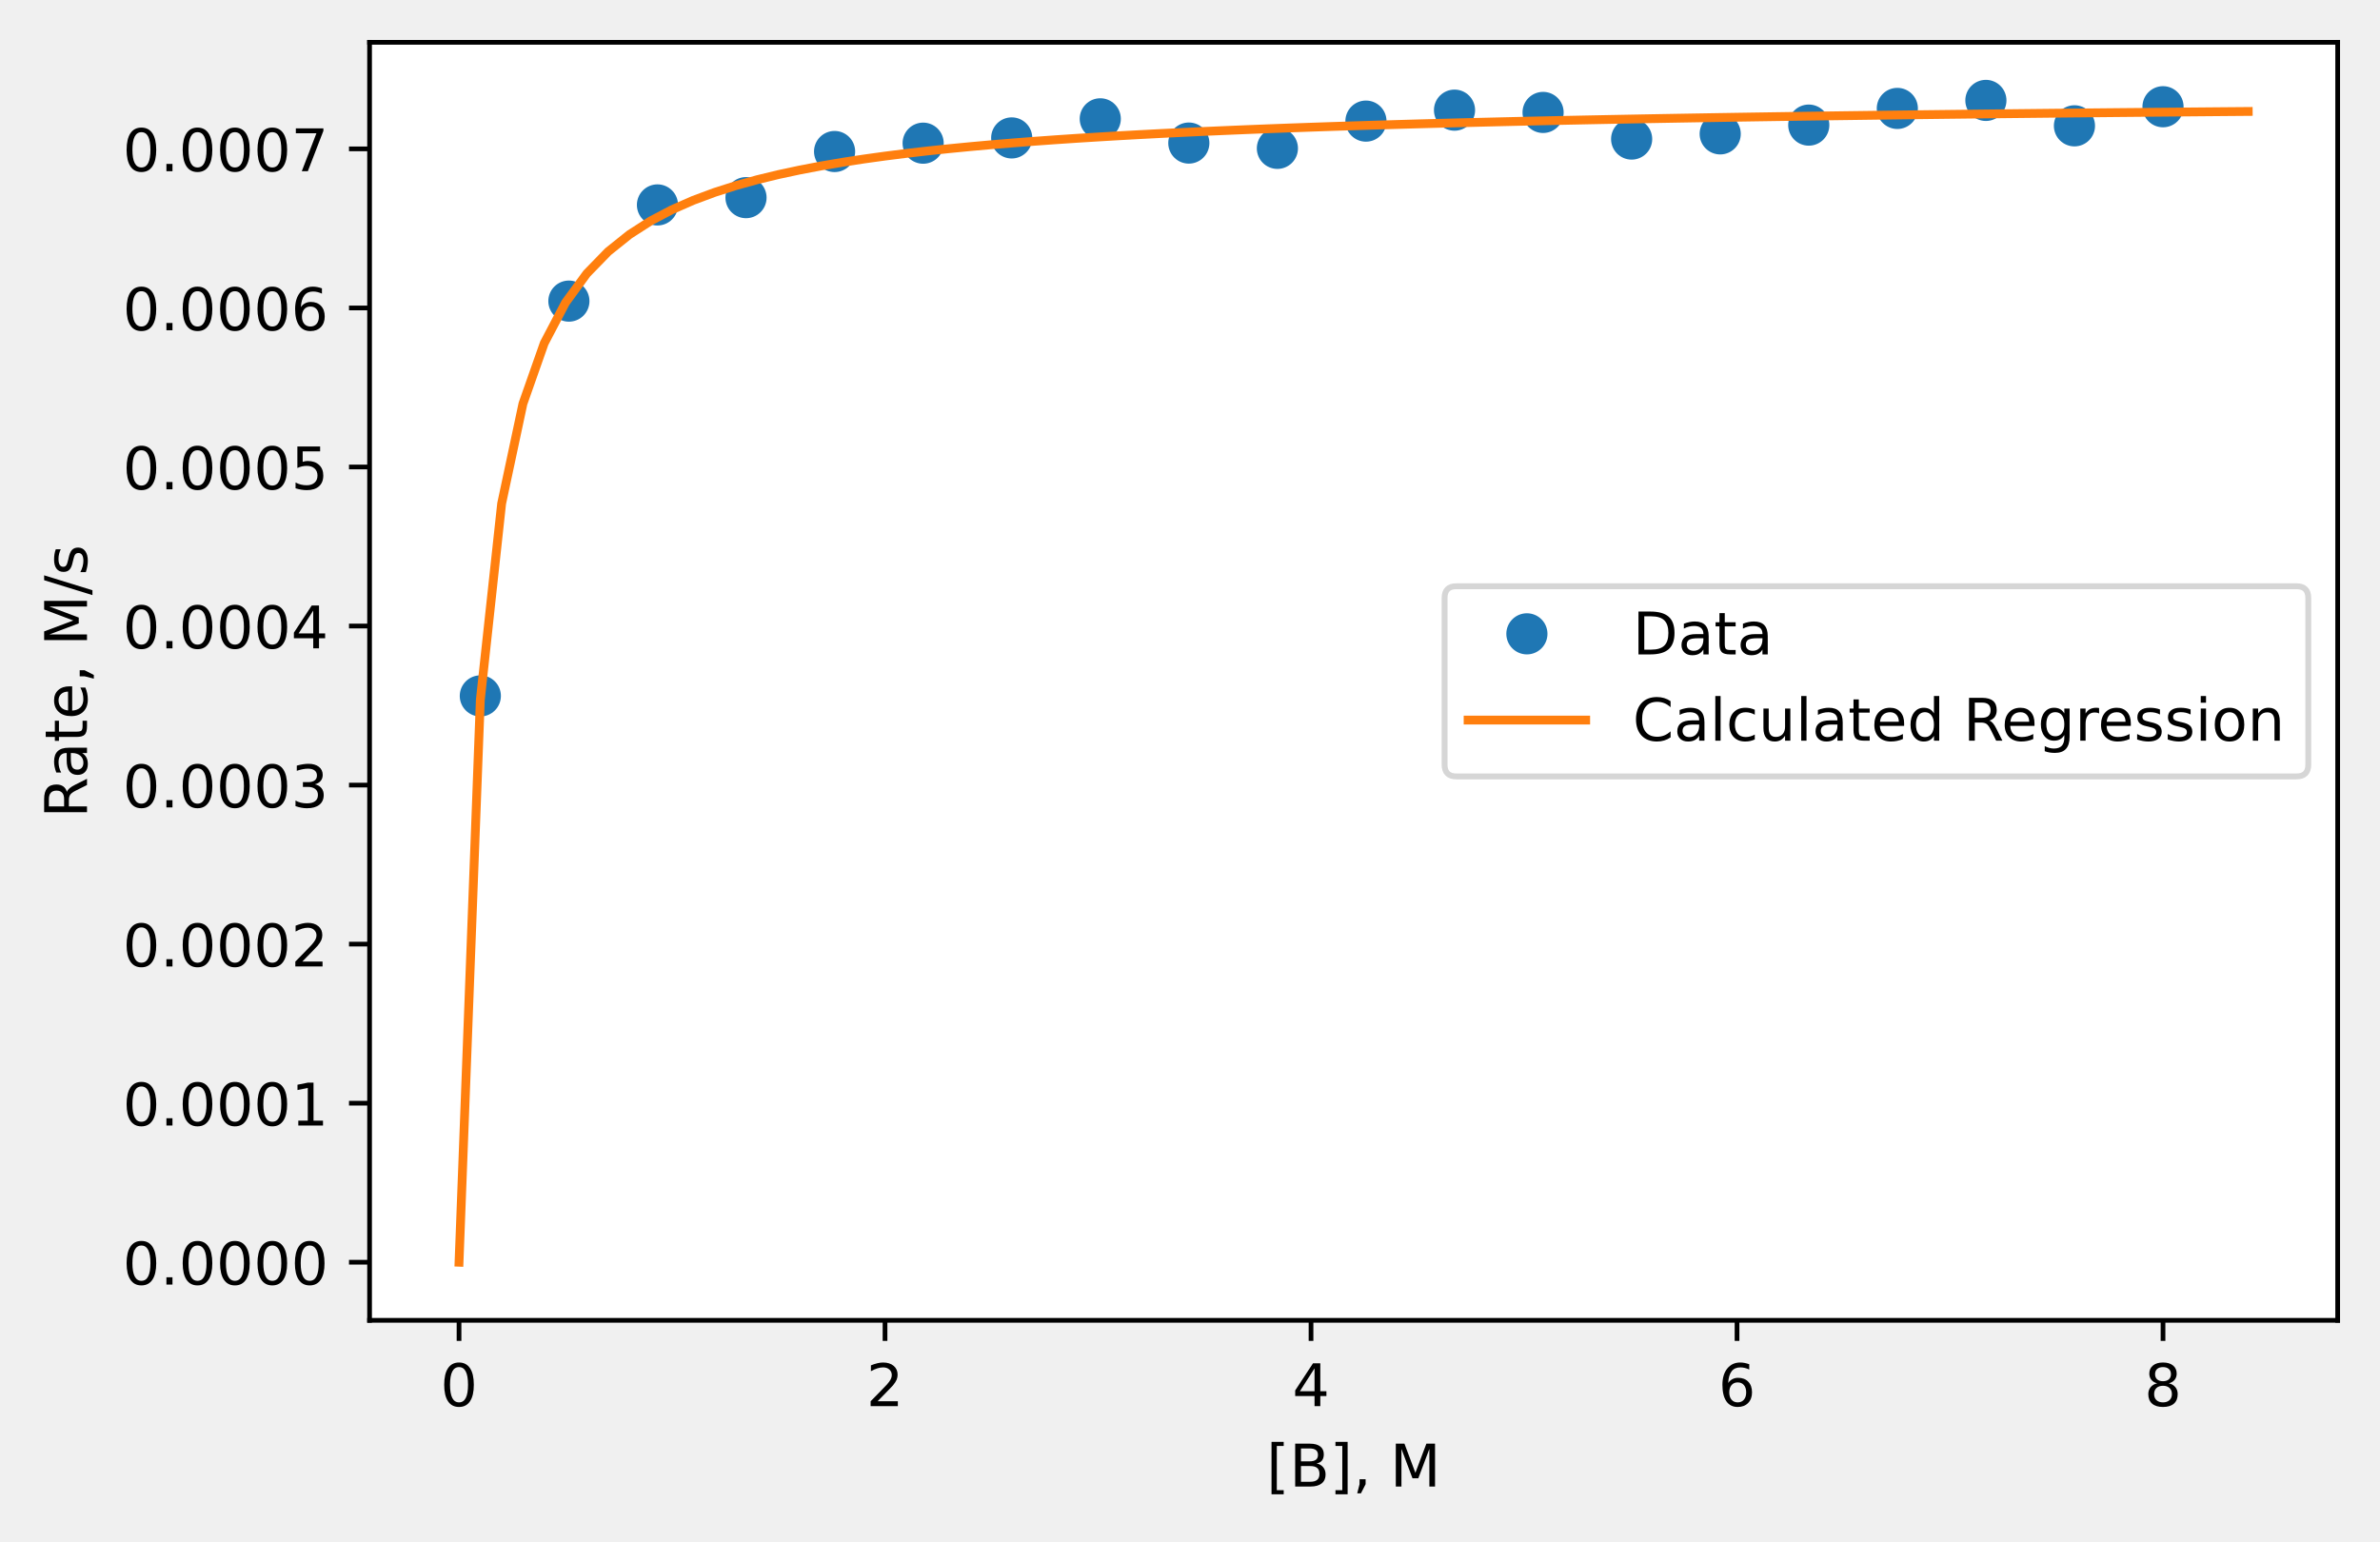
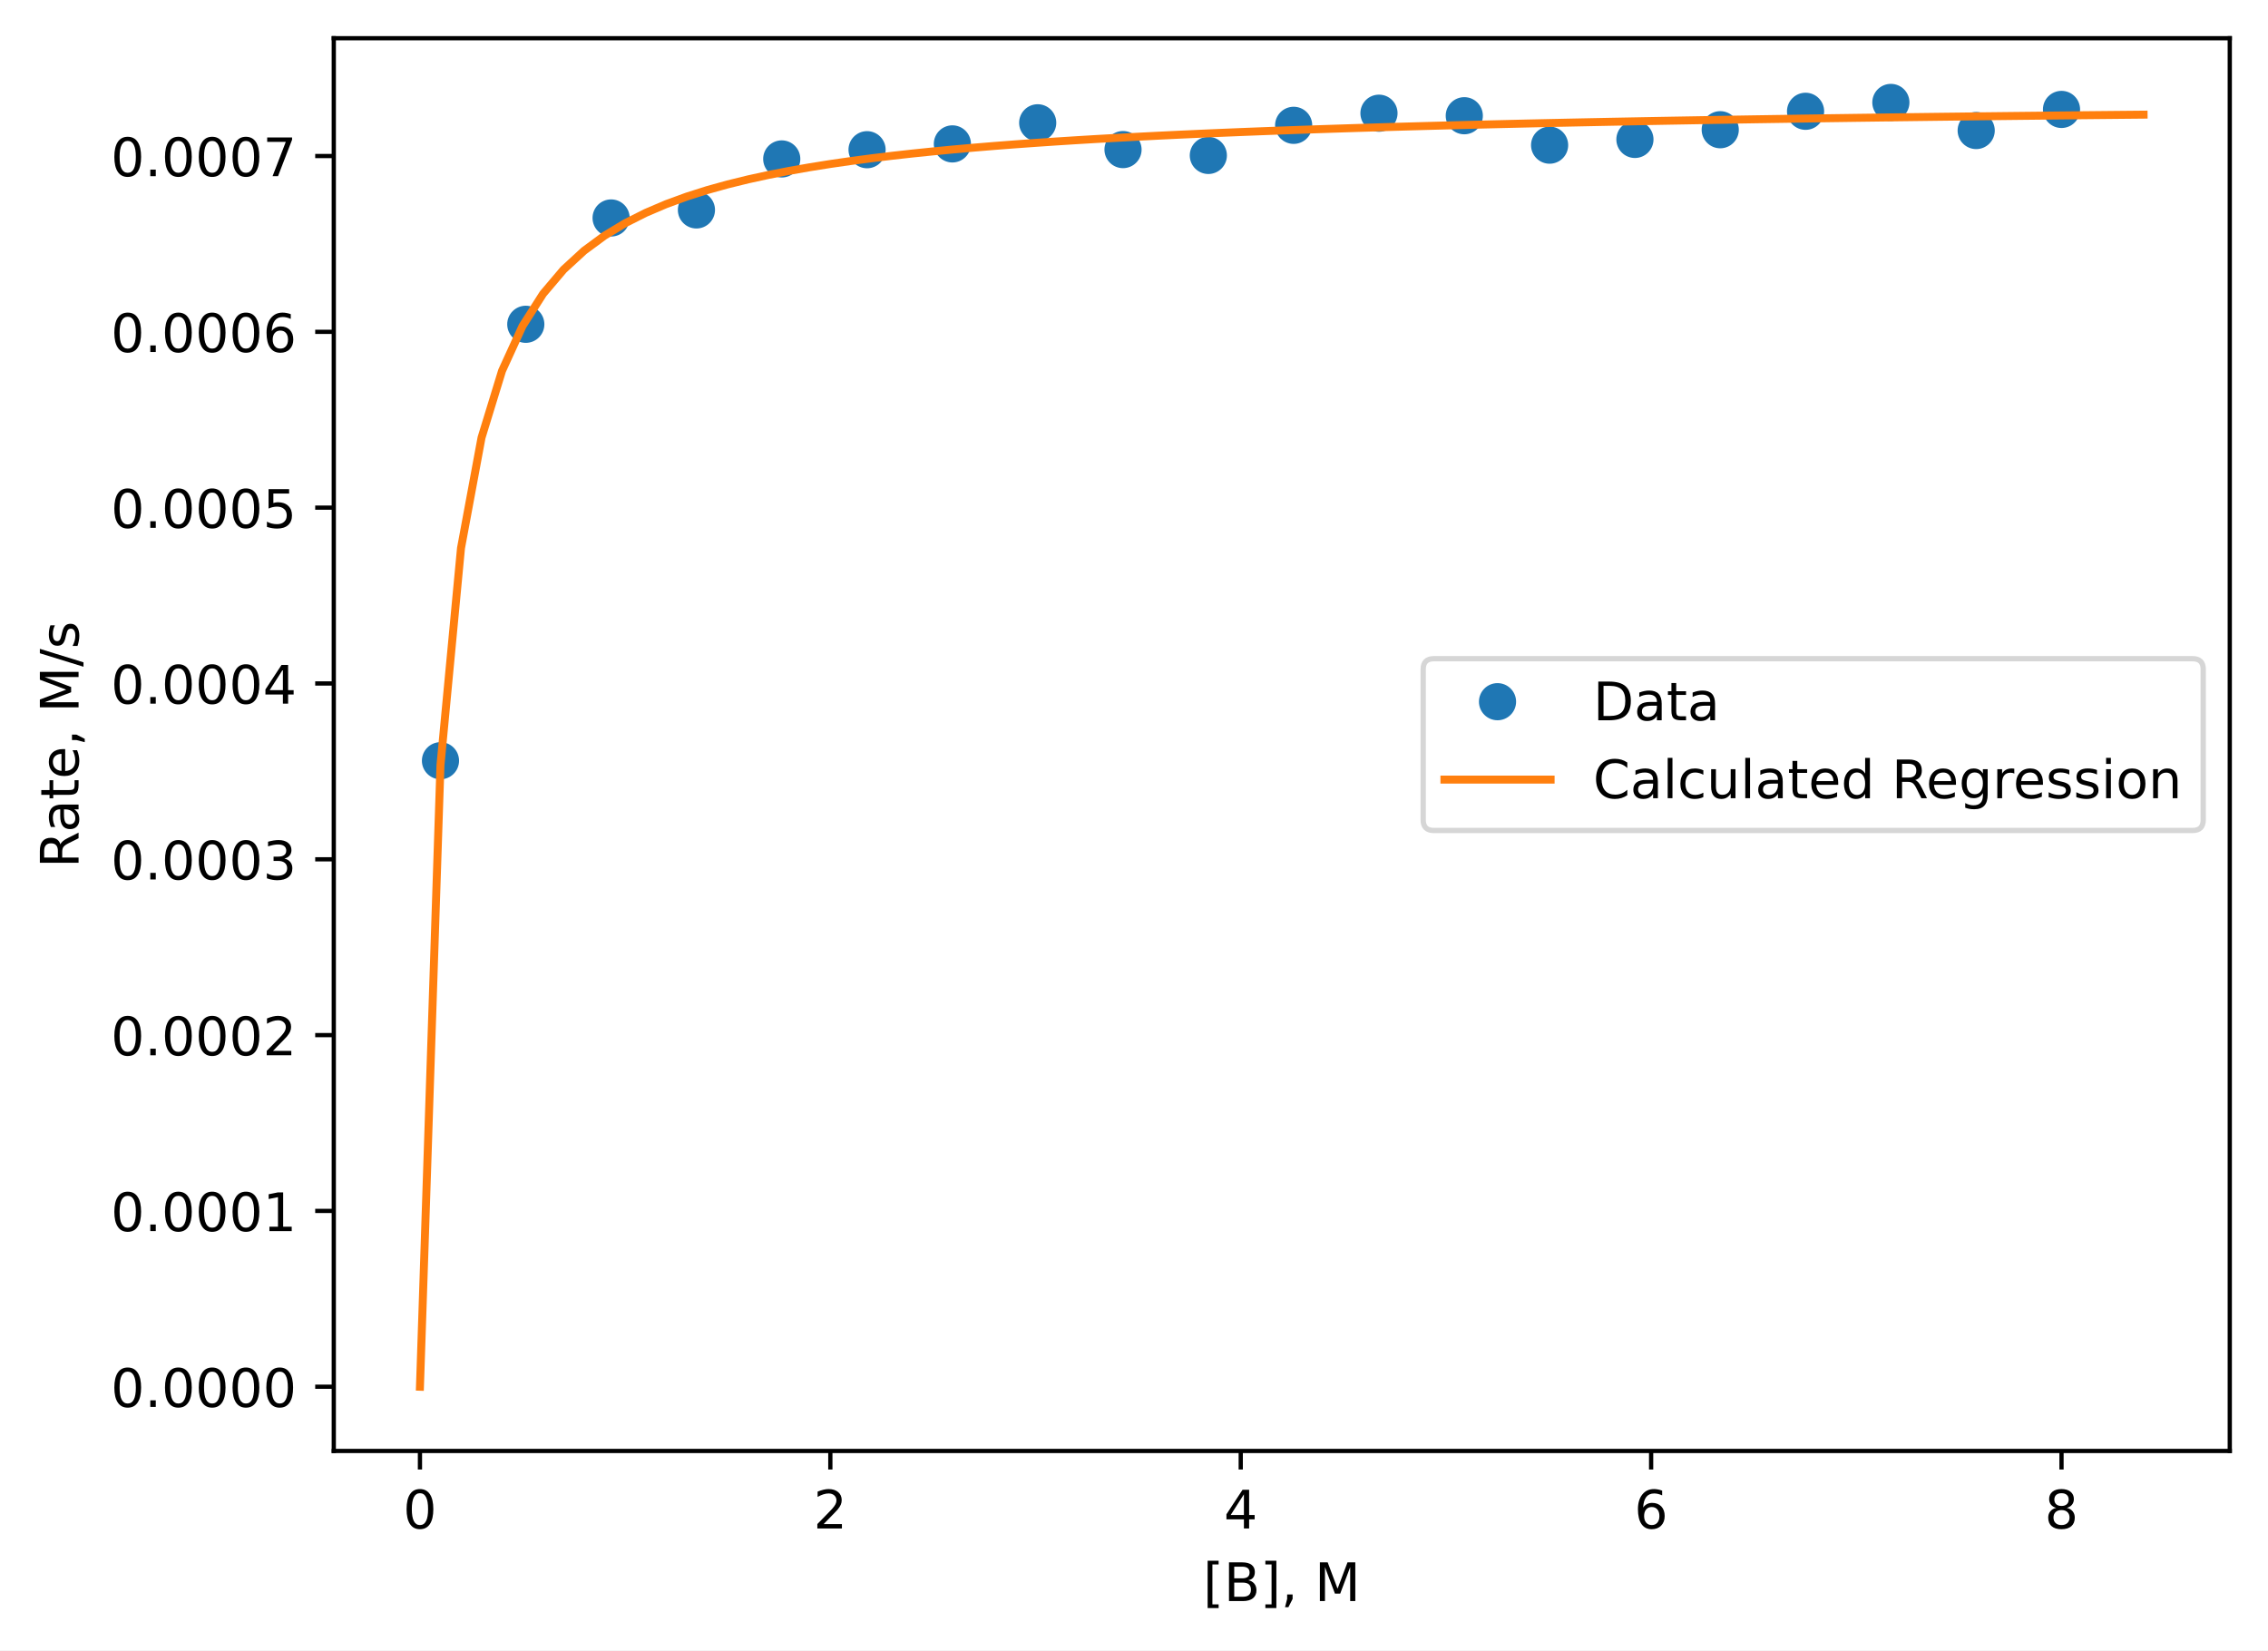
- <svg xmlns="http://www.w3.org/2000/svg" xmlns:xlink="http://www.w3.org/1999/xlink" width="404.869pt" height="262.196pt" viewBox="0 0 404.869 262.196" version="1.1">
+ <svg xmlns="http://www.w3.org/2000/svg" xmlns:xlink="http://www.w3.org/1999/xlink" width="427.189pt" height="310.868pt" viewBox="0 0 427.189 310.868" version="1.1">
  <defs>
    <style type="text/css">*{stroke-linejoin: round; stroke-linecap: butt}</style>
  </defs>
  <g id="figure_1">
    <g id="patch_1">
-       <path d="M 0 262.196  L 404.869 262.196  L 404.869 0  L 0 0  L 0 262.196  z " style="fill: none" />
+       <path d="M 0 310.868  L 427.189 310.868  L 427.189 0  L 0 0  z " style="fill: #ffffff" />
    </g>
    <g id="axes_1">
      <g id="patch_2">
-         <path d="M 62.869 224.64  L 397.669 224.64  L 397.669 7.2  L 62.869 7.2  z " style="fill: #ffffff" />
+         <path d="M 62.869 273.312  L 419.989 273.312  L 419.989 7.2  L 62.869 7.2  z " style="fill: #ffffff" />
      </g>
      <g id="matplotlib.axis_1">
        <g id="xtick_1">
          <g id="line2d_1">
            <defs>
-               <path id="mfb736a178e" d="M 0 0  L 0 3.5  " style="stroke: #000000; stroke-width: 0.8" />
-             </defs>
-             <g>
-               <use xlink:href="#mfb736a178e" x="78.087" y="224.64" style="stroke: #000000; stroke-width: 0.8" />
+               <path id="m3e525b4dad" d="M 0 0  L 0 3.5  " style="stroke: #000000; stroke-width: 0.8" />
+             </defs>
+             <g>
+               <use xlink:href="#m3e525b4dad" x="79.101" y="273.312" style="stroke: #000000; stroke-width: 0.8" />
            </g>
          </g>
          <g id="text_1">
-             <g transform="translate(74.90568 239.2384)scale(0.1 -0.1)">
+             <g transform="translate(75.92023 287.9104) scale(0.1 -0.1)">
              <defs>
                <path id="DejaVuSans-30" d="M 2034 4250  Q 1547 4250 1301 3770  Q 1056 3291 1056 2328  Q 1056 1369 1301 889  Q 1547 409 2034 409  Q 2525 409 2770 889  Q 3016 1369 3016 2328  Q 3016 3291 2770 3770  Q 2525 4250 2034 4250  z M 2034 4750  Q 2819 4750 3233 4129  Q 3647 3509 3647 2328  Q 3647 1150 3233 529  Q 2819 -91 2034 -91  Q 1250 -91 836 529  Q 422 1150 422 2328  Q 422 3509 836 4129  Q 1250 4750 2034 4750  z " transform="scale(0.015625)" />
              </defs>
              <use xlink:href="#DejaVuSans-30" />
            </g>
          </g>
        </g>
        <g id="xtick_2">
          <g id="line2d_2">
            <g>
-               <use xlink:href="#mfb736a178e" x="150.554" y="224.64" style="stroke: #000000; stroke-width: 0.8" />
+               <use xlink:href="#m3e525b4dad" x="156.4" y="273.312" style="stroke: #000000; stroke-width: 0.8" />
            </g>
          </g>
          <g id="text_2">
-             <g transform="translate(147.3732 239.2384)scale(0.1 -0.1)">
+             <g transform="translate(153.2189 287.9104) scale(0.1 -0.1)">
              <defs>
                <path id="DejaVuSans-32" d="M 1228 531  L 3431 531  L 3431 0  L 469 0  L 469 531  Q 828 903 1448 1529  Q 2069 2156 2228 2338  Q 2531 2678 2651 2914  Q 2772 3150 2772 3378  Q 2772 3750 2511 3984  Q 2250 4219 1831 4219  Q 1534 4219 1204 4116  Q 875 4013 500 3803  L 500 4441  Q 881 4594 1212 4672  Q 1544 4750 1819 4750  Q 2544 4750 2975 4387  Q 3406 4025 3406 3419  Q 3406 3131 3298 2873  Q 3191 2616 2906 2266  Q 2828 2175 2409 1742  Q 1991 1309 1228 531  z " transform="scale(0.015625)" />
              </defs>
              <use xlink:href="#DejaVuSans-32" />
            </g>
          </g>
        </g>
        <g id="xtick_3">
          <g id="line2d_3">
            <g>
-               <use xlink:href="#mfb736a178e" x="223.022" y="224.64" style="stroke: #000000; stroke-width: 0.8" />
+               <use xlink:href="#m3e525b4dad" x="233.699" y="273.312" style="stroke: #000000; stroke-width: 0.8" />
            </g>
          </g>
          <g id="text_3">
-             <g transform="translate(219.8407 239.2384)scale(0.1 -0.1)">
+             <g transform="translate(230.5176 287.9104) scale(0.1 -0.1)">
              <defs>
                <path id="DejaVuSans-34" d="M 2419 4116  L 825 1625  L 2419 1625  L 2419 4116  z M 2253 4666  L 3047 4666  L 3047 1625  L 3713 1625  L 3713 1100  L 3047 1100  L 3047 0  L 2419 0  L 2419 1100  L 313 1100  L 313 1709  L 2253 4666  z " transform="scale(0.015625)" />
              </defs>
              <use xlink:href="#DejaVuSans-34" />
            </g>
          </g>
        </g>
        <g id="xtick_4">
          <g id="line2d_4">
            <g>
-               <use xlink:href="#mfb736a178e" x="295.49" y="224.64" style="stroke: #000000; stroke-width: 0.8" />
+               <use xlink:href="#m3e525b4dad" x="310.998" y="273.312" style="stroke: #000000; stroke-width: 0.8" />
            </g>
          </g>
          <g id="text_4">
-             <g transform="translate(292.3083 239.2384)scale(0.1 -0.1)">
+             <g transform="translate(307.8163 287.9104) scale(0.1 -0.1)">
              <defs>
                <path id="DejaVuSans-36" d="M 2113 2584  Q 1688 2584 1439 2293  Q 1191 2003 1191 1497  Q 1191 994 1439 701  Q 1688 409 2113 409  Q 2538 409 2786 701  Q 3034 994 3034 1497  Q 3034 2003 2786 2293  Q 2538 2584 2113 2584  z M 3366 4563  L 3366 3988  Q 3128 4100 2886 4159  Q 2644 4219 2406 4219  Q 1781 4219 1451 3797  Q 1122 3375 1075 2522  Q 1259 2794 1537 2939  Q 1816 3084 2150 3084  Q 2853 3084 3261 2657  Q 3669 2231 3669 1497  Q 3669 778 3244 343  Q 2819 -91 2113 -91  Q 1303 -91 875 529  Q 447 1150 447 2328  Q 447 3434 972 4092  Q 1497 4750 2381 4750  Q 2619 4750 2861 4703  Q 3103 4656 3366 4563  z " transform="scale(0.015625)" />
              </defs>
              <use xlink:href="#DejaVuSans-36" />
            </g>
          </g>
        </g>
        <g id="xtick_5">
          <g id="line2d_5">
            <g>
-               <use xlink:href="#mfb736a178e" x="367.957" y="224.64" style="stroke: #000000; stroke-width: 0.8" />
+               <use xlink:href="#m3e525b4dad" x="388.296" y="273.312" style="stroke: #000000; stroke-width: 0.8" />
            </g>
          </g>
          <g id="text_5">
-             <g transform="translate(364.7758 239.2384)scale(0.1 -0.1)">
+             <g transform="translate(385.115 287.9104) scale(0.1 -0.1)">
              <defs>
                <path id="DejaVuSans-38" d="M 2034 2216  Q 1584 2216 1326 1975  Q 1069 1734 1069 1313  Q 1069 891 1326 650  Q 1584 409 2034 409  Q 2484 409 2743 651  Q 3003 894 3003 1313  Q 3003 1734 2745 1975  Q 2488 2216 2034 2216  z M 1403 2484  Q 997 2584 770 2862  Q 544 3141 544 3541  Q 544 4100 942 4425  Q 1341 4750 2034 4750  Q 2731 4750 3128 4425  Q 3525 4100 3525 3541  Q 3525 3141 3298 2862  Q 3072 2584 2669 2484  Q 3125 2378 3379 2068  Q 3634 1759 3634 1313  Q 3634 634 3220 271  Q 2806 -91 2034 -91  Q 1263 -91 848 271  Q 434 634 434 1313  Q 434 1759 690 2068  Q 947 2378 1403 2484  z M 1172 3481  Q 1172 3119 1398 2916  Q 1625 2713 2034 2713  Q 2441 2713 2670 2916  Q 2900 3119 2900 3481  Q 2900 3844 2670 4047  Q 2441 4250 2034 4250  Q 1625 4250 1398 4047  Q 1172 3844 1172 3481  z " transform="scale(0.015625)" />
              </defs>
              <use xlink:href="#DejaVuSans-38" />
            </g>
          </g>
        </g>
        <g id="text_6">
-           <g transform="translate(215.4445 252.9166)scale(0.1 -0.1)">
+           <g transform="translate(226.6045 301.5886) scale(0.1 -0.1)">
            <defs>
              <path id="DejaVuSans-5b" d="M 550 4863  L 1875 4863  L 1875 4416  L 1125 4416  L 1125 -397  L 1875 -397  L 1875 -844  L 550 -844  L 550 4863  z " transform="scale(0.015625)" />
              <path id="DejaVuSans-42" d="M 1259 2228  L 1259 519  L 2272 519  Q 2781 519 3026 730  Q 3272 941 3272 1375  Q 3272 1813 3026 2020  Q 2781 2228 2272 2228  L 1259 2228  z M 1259 4147  L 1259 2741  L 2194 2741  Q 2656 2741 2882 2914  Q 3109 3088 3109 3444  Q 3109 3797 2882 3972  Q 2656 4147 2194 4147  L 1259 4147  z M 628 4666  L 2241 4666  Q 2963 4666 3353 4366  Q 3744 4066 3744 3513  Q 3744 3084 3544 2831  Q 3344 2578 2956 2516  Q 3422 2416 3680 2098  Q 3938 1781 3938 1306  Q 3938 681 3513 340  Q 3088 0 2303 0  L 628 0  L 628 4666  z " transform="scale(0.015625)" />
              <path id="DejaVuSans-5d" d="M 1947 4863  L 1947 -844  L 622 -844  L 622 -397  L 1369 -397  L 1369 4416  L 622 4416  L 622 4863  L 1947 4863  z " transform="scale(0.015625)" />
              <path id="DejaVuSans-2c" d="M 750 794  L 1409 794  L 1409 256  L 897 -744  L 494 -744  L 750 256  L 750 794  z " transform="scale(0.015625)" />
              <path id="DejaVuSans-20" transform="scale(0.015625)" />
              <path id="DejaVuSans-4d" d="M 628 4666  L 1569 4666  L 2759 1491  L 3956 4666  L 4897 4666  L 4897 0  L 4281 0  L 4281 4097  L 3078 897  L 2444 897  L 1241 4097  L 1241 0  L 628 0  L 628 4666  z " transform="scale(0.015625)" />
            </defs>
            <use xlink:href="#DejaVuSans-5b" />
            <use xlink:href="#DejaVuSans-42" x="39.014" />
            <use xlink:href="#DejaVuSans-5d" x="107.617" />
            <use xlink:href="#DejaVuSans-2c" x="146.631" />
            <use xlink:href="#DejaVuSans-20" x="178.418" />
            <use xlink:href="#DejaVuSans-4d" x="210.205" />
          </g>
        </g>
      </g>
      <g id="matplotlib.axis_2">
        <g id="ytick_1">
          <g id="line2d_6">
            <defs>
-               <path id="mcb48a058ef" d="M 0 0  L -3.5 0  " style="stroke: #000000; stroke-width: 0.8" />
-             </defs>
-             <g>
-               <use xlink:href="#mcb48a058ef" x="62.869" y="214.756" style="stroke: #000000; stroke-width: 0.8" />
+               <path id="m8c01b6563e" d="M 0 0  L -3.5 0  " style="stroke: #000000; stroke-width: 0.8" />
+             </defs>
+             <g>
+               <use xlink:href="#m8c01b6563e" x="62.869" y="261.216" style="stroke: #000000; stroke-width: 0.8" />
            </g>
          </g>
          <g id="text_7">
-             <g transform="translate(20.87813 218.5556)scale(0.1 -0.1)">
+             <g transform="translate(20.87813 265.0152) scale(0.1 -0.1)">
              <defs>
                <path id="DejaVuSans-2e" d="M 684 794  L 1344 794  L 1344 0  L 684 0  L 684 794  z " transform="scale(0.015625)" />
              </defs>
              <use xlink:href="#DejaVuSans-30" />
              <use xlink:href="#DejaVuSans-2e" x="63.623" />
              <use xlink:href="#DejaVuSans-30" x="95.41" />
              <use xlink:href="#DejaVuSans-30" x="159.033" />
              <use xlink:href="#DejaVuSans-30" x="222.656" />
              <use xlink:href="#DejaVuSans-30" x="286.279" />
            </g>
          </g>
        </g>
        <g id="ytick_2">
          <g id="line2d_7">
            <g>
-               <use xlink:href="#mcb48a058ef" x="62.869" y="187.696" style="stroke: #000000; stroke-width: 0.8" />
+               <use xlink:href="#m8c01b6563e" x="62.869" y="228.098" style="stroke: #000000; stroke-width: 0.8" />
            </g>
          </g>
          <g id="text_8">
-             <g transform="translate(20.87813 191.4947)scale(0.1 -0.1)">
+             <g transform="translate(20.87813 231.8971) scale(0.1 -0.1)">
              <defs>
                <path id="DejaVuSans-31" d="M 794 531  L 1825 531  L 1825 4091  L 703 3866  L 703 4441  L 1819 4666  L 2450 4666  L 2450 531  L 3481 531  L 3481 0  L 794 0  L 794 531  z " transform="scale(0.015625)" />
              </defs>
              <use xlink:href="#DejaVuSans-30" />
              <use xlink:href="#DejaVuSans-2e" x="63.623" />
              <use xlink:href="#DejaVuSans-30" x="95.41" />
              <use xlink:href="#DejaVuSans-30" x="159.033" />
              <use xlink:href="#DejaVuSans-30" x="222.656" />
              <use xlink:href="#DejaVuSans-31" x="286.279" />
            </g>
          </g>
        </g>
        <g id="ytick_3">
          <g id="line2d_8">
            <g>
-               <use xlink:href="#mcb48a058ef" x="62.869" y="160.635" style="stroke: #000000; stroke-width: 0.8" />
+               <use xlink:href="#m8c01b6563e" x="62.869" y="194.98" style="stroke: #000000; stroke-width: 0.8" />
            </g>
          </g>
          <g id="text_9">
-             <g transform="translate(20.87813 164.4339)scale(0.1 -0.1)">
+             <g transform="translate(20.87813 198.7789) scale(0.1 -0.1)">
              <use xlink:href="#DejaVuSans-30" />
              <use xlink:href="#DejaVuSans-2e" x="63.623" />
              <use xlink:href="#DejaVuSans-30" x="95.41" />
              <use xlink:href="#DejaVuSans-30" x="159.033" />
              <use xlink:href="#DejaVuSans-30" x="222.656" />
              <use xlink:href="#DejaVuSans-32" x="286.279" />
            </g>
          </g>
        </g>
        <g id="ytick_4">
          <g id="line2d_9">
            <g>
-               <use xlink:href="#mcb48a058ef" x="62.869" y="133.574" style="stroke: #000000; stroke-width: 0.8" />
+               <use xlink:href="#m8c01b6563e" x="62.869" y="161.862" style="stroke: #000000; stroke-width: 0.8" />
            </g>
          </g>
          <g id="text_10">
-             <g transform="translate(20.87813 137.3731)scale(0.1 -0.1)">
+             <g transform="translate(20.87813 165.6607) scale(0.1 -0.1)">
              <defs>
                <path id="DejaVuSans-33" d="M 2597 2516  Q 3050 2419 3304 2112  Q 3559 1806 3559 1356  Q 3559 666 3084 287  Q 2609 -91 1734 -91  Q 1441 -91 1130 -33  Q 819 25 488 141  L 488 750  Q 750 597 1062 519  Q 1375 441 1716 441  Q 2309 441 2620 675  Q 2931 909 2931 1356  Q 2931 1769 2642 2001  Q 2353 2234 1838 2234  L 1294 2234  L 1294 2753  L 1863 2753  Q 2328 2753 2575 2939  Q 2822 3125 2822 3475  Q 2822 3834 2567 4026  Q 2313 4219 1838 4219  Q 1578 4219 1281 4162  Q 984 4106 628 3988  L 628 4550  Q 988 4650 1302 4700  Q 1616 4750 1894 4750  Q 2613 4750 3031 4423  Q 3450 4097 3450 3541  Q 3450 3153 3228 2886  Q 3006 2619 2597 2516  z " transform="scale(0.015625)" />
              </defs>
              <use xlink:href="#DejaVuSans-30" />
              <use xlink:href="#DejaVuSans-2e" x="63.623" />
              <use xlink:href="#DejaVuSans-30" x="95.41" />
              <use xlink:href="#DejaVuSans-30" x="159.033" />
              <use xlink:href="#DejaVuSans-30" x="222.656" />
              <use xlink:href="#DejaVuSans-33" x="286.279" />
            </g>
          </g>
        </g>
        <g id="ytick_5">
          <g id="line2d_10">
            <g>
-               <use xlink:href="#mcb48a058ef" x="62.869" y="106.513" style="stroke: #000000; stroke-width: 0.8" />
+               <use xlink:href="#m8c01b6563e" x="62.869" y="128.743" style="stroke: #000000; stroke-width: 0.8" />
            </g>
          </g>
          <g id="text_11">
-             <g transform="translate(20.87813 110.3122)scale(0.1 -0.1)">
+             <g transform="translate(20.87813 132.5426) scale(0.1 -0.1)">
              <use xlink:href="#DejaVuSans-30" />
              <use xlink:href="#DejaVuSans-2e" x="63.623" />
              <use xlink:href="#DejaVuSans-30" x="95.41" />
              <use xlink:href="#DejaVuSans-30" x="159.033" />
              <use xlink:href="#DejaVuSans-30" x="222.656" />
              <use xlink:href="#DejaVuSans-34" x="286.279" />
            </g>
          </g>
        </g>
        <g id="ytick_6">
          <g id="line2d_11">
            <g>
-               <use xlink:href="#mcb48a058ef" x="62.869" y="79.452" style="stroke: #000000; stroke-width: 0.8" />
+               <use xlink:href="#m8c01b6563e" x="62.869" y="95.625" style="stroke: #000000; stroke-width: 0.8" />
            </g>
          </g>
          <g id="text_12">
-             <g transform="translate(20.87813 83.25139)scale(0.1 -0.1)">
+             <g transform="translate(20.87813 99.4244) scale(0.1 -0.1)">
              <defs>
                <path id="DejaVuSans-35" d="M 691 4666  L 3169 4666  L 3169 4134  L 1269 4134  L 1269 2991  Q 1406 3038 1543 3061  Q 1681 3084 1819 3084  Q 2600 3084 3056 2656  Q 3513 2228 3513 1497  Q 3513 744 3044 326  Q 2575 -91 1722 -91  Q 1428 -91 1123 -41  Q 819 9 494 109  L 494 744  Q 775 591 1075 516  Q 1375 441 1709 441  Q 2250 441 2565 725  Q 2881 1009 2881 1497  Q 2881 1984 2565 2268  Q 2250 2553 1709 2553  Q 1456 2553 1204 2497  Q 953 2441 691 2322  L 691 4666  z " transform="scale(0.015625)" />
              </defs>
              <use xlink:href="#DejaVuSans-30" />
              <use xlink:href="#DejaVuSans-2e" x="63.623" />
              <use xlink:href="#DejaVuSans-30" x="95.41" />
              <use xlink:href="#DejaVuSans-30" x="159.033" />
              <use xlink:href="#DejaVuSans-30" x="222.656" />
              <use xlink:href="#DejaVuSans-35" x="286.279" />
            </g>
          </g>
        </g>
        <g id="ytick_7">
          <g id="line2d_12">
            <g>
-               <use xlink:href="#mcb48a058ef" x="62.869" y="52.391" style="stroke: #000000; stroke-width: 0.8" />
+               <use xlink:href="#m8c01b6563e" x="62.869" y="62.507" style="stroke: #000000; stroke-width: 0.8" />
            </g>
          </g>
          <g id="text_13">
-             <g transform="translate(20.87813 56.19056)scale(0.1 -0.1)">
+             <g transform="translate(20.87813 66.30623) scale(0.1 -0.1)">
              <use xlink:href="#DejaVuSans-30" />
              <use xlink:href="#DejaVuSans-2e" x="63.623" />
              <use xlink:href="#DejaVuSans-30" x="95.41" />
              <use xlink:href="#DejaVuSans-30" x="159.033" />
              <use xlink:href="#DejaVuSans-30" x="222.656" />
              <use xlink:href="#DejaVuSans-36" x="286.279" />
            </g>
          </g>
        </g>
        <g id="ytick_8">
          <g id="line2d_13">
            <g>
-               <use xlink:href="#mcb48a058ef" x="62.869" y="25.33" style="stroke: #000000; stroke-width: 0.8" />
+               <use xlink:href="#m8c01b6563e" x="62.869" y="29.389" style="stroke: #000000; stroke-width: 0.8" />
            </g>
          </g>
          <g id="text_14">
-             <g transform="translate(20.87813 29.12972)scale(0.1 -0.1)">
+             <g transform="translate(20.87813 33.18807) scale(0.1 -0.1)">
              <defs>
                <path id="DejaVuSans-37" d="M 525 4666  L 3525 4666  L 3525 4397  L 1831 0  L 1172 0  L 2766 4134  L 525 4134  L 525 4666  z " transform="scale(0.015625)" />
              </defs>
              <use xlink:href="#DejaVuSans-30" />
              <use xlink:href="#DejaVuSans-2e" x="63.623" />
              <use xlink:href="#DejaVuSans-30" x="95.41" />
              <use xlink:href="#DejaVuSans-30" x="159.033" />
              <use xlink:href="#DejaVuSans-30" x="222.656" />
              <use xlink:href="#DejaVuSans-37" x="286.279" />
            </g>
          </g>
        </g>
        <g id="text_15">
-           <g transform="translate(14.79844 139.1637)rotate(-90)scale(0.1 -0.1)">
+           <g transform="translate(14.79844 163.4998) rotate(-90) scale(0.1 -0.1)">
            <defs>
              <path id="DejaVuSans-52" d="M 2841 2188  Q 3044 2119 3236 1894  Q 3428 1669 3622 1275  L 4263 0  L 3584 0  L 2988 1197  Q 2756 1666 2539 1819  Q 2322 1972 1947 1972  L 1259 1972  L 1259 0  L 628 0  L 628 4666  L 2053 4666  Q 2853 4666 3247 4331  Q 3641 3997 3641 3322  Q 3641 2881 3436 2590  Q 3231 2300 2841 2188  z M 1259 4147  L 1259 2491  L 2053 2491  Q 2509 2491 2742 2702  Q 2975 2913 2975 3322  Q 2975 3731 2742 3939  Q 2509 4147 2053 4147  L 1259 4147  z " transform="scale(0.015625)" />
              <path id="DejaVuSans-61" d="M 2194 1759  Q 1497 1759 1228 1600  Q 959 1441 959 1056  Q 959 750 1161 570  Q 1363 391 1709 391  Q 2188 391 2477 730  Q 2766 1069 2766 1631  L 2766 1759  L 2194 1759  z M 3341 1997  L 3341 0  L 2766 0  L 2766 531  Q 2569 213 2275 61  Q 1981 -91 1556 -91  Q 1019 -91 701 211  Q 384 513 384 1019  Q 384 1609 779 1909  Q 1175 2209 1959 2209  L 2766 2209  L 2766 2266  Q 2766 2663 2505 2880  Q 2244 3097 1772 3097  Q 1472 3097 1187 3025  Q 903 2953 641 2809  L 641 3341  Q 956 3463 1253 3523  Q 1550 3584 1831 3584  Q 2591 3584 2966 3190  Q 3341 2797 3341 1997  z " transform="scale(0.015625)" />
              <path id="DejaVuSans-74" d="M 1172 4494  L 1172 3500  L 2356 3500  L 2356 3053  L 1172 3053  L 1172 1153  Q 1172 725 1289 603  Q 1406 481 1766 481  L 2356 481  L 2356 0  L 1766 0  Q 1100 0 847 248  Q 594 497 594 1153  L 594 3053  L 172 3053  L 172 3500  L 594 3500  L 594 4494  L 1172 4494  z " transform="scale(0.015625)" />
              <path id="DejaVuSans-65" d="M 3597 1894  L 3597 1613  L 953 1613  Q 991 1019 1311 708  Q 1631 397 2203 397  Q 2534 397 2845 478  Q 3156 559 3463 722  L 3463 178  Q 3153 47 2828 -22  Q 2503 -91 2169 -91  Q 1331 -91 842 396  Q 353 884 353 1716  Q 353 2575 817 3079  Q 1281 3584 2069 3584  Q 2775 3584 3186 3129  Q 3597 2675 3597 1894  z M 3022 2063  Q 3016 2534 2758 2815  Q 2500 3097 2075 3097  Q 1594 3097 1305 2825  Q 1016 2553 972 2059  L 3022 2063  z " transform="scale(0.015625)" />
              <path id="DejaVuSans-2f" d="M 1625 4666  L 2156 4666  L 531 -594  L 0 -594  L 1625 4666  z " transform="scale(0.015625)" />
              <path id="DejaVuSans-73" d="M 2834 3397  L 2834 2853  Q 2591 2978 2328 3040  Q 2066 3103 1784 3103  Q 1356 3103 1142 2972  Q 928 2841 928 2578  Q 928 2378 1081 2264  Q 1234 2150 1697 2047  L 1894 2003  Q 2506 1872 2764 1633  Q 3022 1394 3022 966  Q 3022 478 2636 193  Q 2250 -91 1575 -91  Q 1294 -91 989 -36  Q 684 19 347 128  L 347 722  Q 666 556 975 473  Q 1284 391 1588 391  Q 1994 391 2212 530  Q 2431 669 2431 922  Q 2431 1156 2273 1281  Q 2116 1406 1581 1522  L 1381 1569  Q 847 1681 609 1914  Q 372 2147 372 2553  Q 372 3047 722 3315  Q 1072 3584 1716 3584  Q 2034 3584 2315 3537  Q 2597 3491 2834 3397  z " transform="scale(0.015625)" />
            </defs>
            <use xlink:href="#DejaVuSans-52" />
            <use xlink:href="#DejaVuSans-61" x="67.232" />
            <use xlink:href="#DejaVuSans-74" x="128.512" />
            <use xlink:href="#DejaVuSans-65" x="167.721" />
            <use xlink:href="#DejaVuSans-2c" x="229.244" />
            <use xlink:href="#DejaVuSans-20" x="261.031" />
            <use xlink:href="#DejaVuSans-4d" x="292.818" />
            <use xlink:href="#DejaVuSans-2f" x="379.098" />
            <use xlink:href="#DejaVuSans-73" x="412.789" />
          </g>
        </g>
      </g>
      <g id="line2d_14">
        <defs>
-           <path id="m10464285f5" d="M 0 3  C 0.796 3 1.559 2.684 2.121 2.121  C 2.684 1.559 3 0.796 3 0  C 3 -0.796 2.684 -1.559 2.121 -2.121  C 1.559 -2.684 0.796 -3 0 -3  C -0.796 -3 -1.559 -2.684 -2.121 -2.121  C -2.684 -1.559 -3 -0.796 -3 0  C -3 0.796 -2.684 1.559 -2.121 2.121  C -1.559 2.684 -0.796 3 0 3  z " style="stroke: #1f77b4" />
+           <path id="m3257a233f0" d="M 0 3  C 0.796 3 1.559 2.684 2.121 2.121  C 2.684 1.559 3 0.796 3 0  C 3 -0.796 2.684 -1.559 2.121 -2.121  C 1.559 -2.684 0.796 -3 0 -3  C -0.796 -3 -1.559 -2.684 -2.121 -2.121  C -2.684 -1.559 -3 -0.796 -3 0  C -3 0.796 -2.684 1.559 -2.121 2.121  C -1.559 2.684 -0.796 3 0 3  z " style="stroke: #1f77b4" />
        </defs>
-         <g clip-path="url(#pae26de93b9)">
-           <use xlink:href="#m10464285f5" x="81.71" y="118.403" style="fill: #1f77b4; stroke: #1f77b4" />
-           <use xlink:href="#m10464285f5" x="96.776" y="51.23" style="fill: #1f77b4; stroke: #1f77b4" />
-           <use xlink:href="#m10464285f5" x="111.842" y="34.866" style="fill: #1f77b4; stroke: #1f77b4" />
-           <use xlink:href="#m10464285f5" x="126.907" y="33.627" style="fill: #1f77b4; stroke: #1f77b4" />
-           <use xlink:href="#m10464285f5" x="141.973" y="25.779" style="fill: #1f77b4; stroke: #1f77b4" />
-           <use xlink:href="#m10464285f5" x="157.038" y="24.36" style="fill: #1f77b4; stroke: #1f77b4" />
-           <use xlink:href="#m10464285f5" x="172.104" y="23.466" style="fill: #1f77b4; stroke: #1f77b4" />
-           <use xlink:href="#m10464285f5" x="187.17" y="20.217" style="fill: #1f77b4; stroke: #1f77b4" />
-           <use xlink:href="#m10464285f5" x="202.235" y="24.341" style="fill: #1f77b4; stroke: #1f77b4" />
-           <use xlink:href="#m10464285f5" x="217.301" y="25.24" style="fill: #1f77b4; stroke: #1f77b4" />
-           <use xlink:href="#m10464285f5" x="232.366" y="20.606" style="fill: #1f77b4; stroke: #1f77b4" />
-           <use xlink:href="#m10464285f5" x="247.432" y="18.741" style="fill: #1f77b4; stroke: #1f77b4" />
-           <use xlink:href="#m10464285f5" x="262.498" y="19.129" style="fill: #1f77b4; stroke: #1f77b4" />
-           <use xlink:href="#m10464285f5" x="277.563" y="23.659" style="fill: #1f77b4; stroke: #1f77b4" />
-           <use xlink:href="#m10464285f5" x="292.629" y="22.777" style="fill: #1f77b4; stroke: #1f77b4" />
-           <use xlink:href="#m10464285f5" x="307.695" y="21.285" style="fill: #1f77b4; stroke: #1f77b4" />
-           <use xlink:href="#m10464285f5" x="322.76" y="18.447" style="fill: #1f77b4; stroke: #1f77b4" />
-           <use xlink:href="#m10464285f5" x="337.826" y="17.084" style="fill: #1f77b4; stroke: #1f77b4" />
-           <use xlink:href="#m10464285f5" x="352.891" y="21.407" style="fill: #1f77b4; stroke: #1f77b4" />
-           <use xlink:href="#m10464285f5" x="367.957" y="18.16" style="fill: #1f77b4; stroke: #1f77b4" />
+         <g clip-path="url(#p8c1335cfbd)">
+           <use xlink:href="#m3257a233f0" x="82.966" y="143.295" style="fill: #1f77b4; stroke: #1f77b4" />
+           <use xlink:href="#m3257a233f0" x="99.036" y="61.086" style="fill: #1f77b4; stroke: #1f77b4" />
+           <use xlink:href="#m3257a233f0" x="115.106" y="41.059" style="fill: #1f77b4; stroke: #1f77b4" />
+           <use xlink:href="#m3257a233f0" x="131.176" y="39.543" style="fill: #1f77b4; stroke: #1f77b4" />
+           <use xlink:href="#m3257a233f0" x="147.246" y="29.938" style="fill: #1f77b4; stroke: #1f77b4" />
+           <use xlink:href="#m3257a233f0" x="163.316" y="28.201" style="fill: #1f77b4; stroke: #1f77b4" />
+           <use xlink:href="#m3257a233f0" x="179.386" y="27.107" style="fill: #1f77b4; stroke: #1f77b4" />
+           <use xlink:href="#m3257a233f0" x="195.456" y="23.131" style="fill: #1f77b4; stroke: #1f77b4" />
+           <use xlink:href="#m3257a233f0" x="211.526" y="28.178" style="fill: #1f77b4; stroke: #1f77b4" />
+           <use xlink:href="#m3257a233f0" x="227.596" y="29.278" style="fill: #1f77b4; stroke: #1f77b4" />
+           <use xlink:href="#m3257a233f0" x="243.666" y="23.607" style="fill: #1f77b4; stroke: #1f77b4" />
+           <use xlink:href="#m3257a233f0" x="259.736" y="21.325" style="fill: #1f77b4; stroke: #1f77b4" />
+           <use xlink:href="#m3257a233f0" x="275.806" y="21.799" style="fill: #1f77b4; stroke: #1f77b4" />
+           <use xlink:href="#m3257a233f0" x="291.876" y="27.343" style="fill: #1f77b4; stroke: #1f77b4" />
+           <use xlink:href="#m3257a233f0" x="307.946" y="26.264" style="fill: #1f77b4; stroke: #1f77b4" />
+           <use xlink:href="#m3257a233f0" x="324.016" y="24.437" style="fill: #1f77b4; stroke: #1f77b4" />
+           <use xlink:href="#m3257a233f0" x="340.086" y="20.964" style="fill: #1f77b4; stroke: #1f77b4" />
+           <use xlink:href="#m3257a233f0" x="356.156" y="19.296" style="fill: #1f77b4; stroke: #1f77b4" />
+           <use xlink:href="#m3257a233f0" x="372.226" y="24.587" style="fill: #1f77b4; stroke: #1f77b4" />
+           <use xlink:href="#m3257a233f0" x="388.296" y="20.613" style="fill: #1f77b4; stroke: #1f77b4" />
        </g>
      </g>
      <g id="line2d_15">
-         <path d="M 78.087 214.756  L 81.71 119.083  L 85.334 85.684  L 88.957 68.688  L 92.58 58.392  L 96.204 51.487  L 99.827 46.535  L 103.451 42.81  L 107.074 39.906  L 110.697 37.578  L 114.321 35.671  L 117.944 34.08  L 121.567 32.733  L 125.191 31.576  L 128.814 30.574  L 132.438 29.696  L 136.061 28.921  L 139.684 28.231  L 143.308 27.614  L 146.931 27.059  L 150.554 26.556  L 154.178 26.099  L 157.801 25.681  L 161.425 25.298  L 165.048 24.946  L 168.671 24.62  L 172.295 24.319  L 175.918 24.039  L 179.541 23.778  L 183.165 23.535  L 186.788 23.308  L 190.412 23.094  L 194.035 22.894  L 197.658 22.705  L 201.282 22.527  L 204.905 22.359  L 208.528 22.2  L 212.152 22.049  L 215.775 21.906  L 219.399 21.77  L 223.022 21.641  L 226.645 21.518  L 230.269 21.401  L 233.892 21.288  L 237.516 21.181  L 241.139 21.079  L 244.762 20.981  L 248.386 20.887  L 252.009 20.797  L 255.632 20.71  L 259.256 20.627  L 262.879 20.547  L 266.503 20.47  L 270.126 20.396  L 273.749 20.325  L 277.373 20.256  L 280.996 20.189  L 284.619 20.125  L 288.243 20.063  L 291.866 20.003  L 295.49 19.945  L 299.113 19.889  L 302.736 19.835  L 306.36 19.782  L 309.983 19.731  L 313.606 19.682  L 317.23 19.634  L 320.853 19.587  L 324.477 19.542  L 328.1 19.498  L 331.723 19.455  L 335.347 19.414  L 338.97 19.373  L 342.593 19.334  L 346.217 19.296  L 349.84 19.258  L 353.464 19.222  L 357.087 19.187  L 360.71 19.152  L 364.334 19.119  L 367.957 19.086  L 371.58 19.054  L 375.204 19.023  L 378.827 18.992  L 382.451 18.963  " clip-path="url(#pae26de93b9)" style="fill: none; stroke: #ff7f0e; stroke-width: 1.5; stroke-linecap: square" />
+         <path d="M 79.101 261.216  L 82.966 144.127  L 86.831 103.253  L 90.696 82.451  L 94.561 69.851  L 98.426 61.401  L 102.291 55.34  L 106.156 50.781  L 110.021 47.227  L 113.886 44.378  L 117.751 42.044  L 121.616 40.097  L 125.481 38.448  L 129.346 37.033  L 133.211 35.806  L 137.076 34.731  L 140.94 33.783  L 144.805 32.939  L 148.67 32.184  L 152.535 31.504  L 156.4 30.888  L 160.265 30.329  L 164.13 29.818  L 167.995 29.349  L 171.86 28.918  L 175.725 28.52  L 179.59 28.151  L 183.455 27.808  L 187.32 27.489  L 191.185 27.192  L 195.05 26.913  L 198.914 26.652  L 202.779 26.406  L 206.644 26.175  L 210.509 25.958  L 214.374 25.752  L 218.239 25.557  L 222.104 25.373  L 225.969 25.198  L 229.834 25.032  L 233.699 24.873  L 237.564 24.723  L 241.429 24.579  L 245.294 24.442  L 249.159 24.311  L 253.024 24.186  L 256.888 24.066  L 260.753 23.951  L 264.618 23.84  L 268.483 23.734  L 272.348 23.633  L 276.213 23.535  L 280.078 23.44  L 283.943 23.35  L 287.808 23.262  L 291.673 23.178  L 295.538 23.097  L 299.403 23.018  L 303.268 22.942  L 307.133 22.869  L 310.998 22.798  L 314.863 22.729  L 318.727 22.663  L 322.592 22.598  L 326.457 22.536  L 330.322 22.475  L 334.187 22.417  L 338.052 22.36  L 341.917 22.304  L 345.782 22.251  L 349.647 22.198  L 353.512 22.148  L 357.377 22.098  L 361.242 22.05  L 365.107 22.003  L 368.972 21.958  L 372.837 21.913  L 376.701 21.87  L 380.566 21.828  L 384.431 21.787  L 388.296 21.747  L 392.161 21.707  L 396.026 21.669  L 399.891 21.632  L 403.756 21.596  " clip-path="url(#p8c1335cfbd)" style="fill: none; stroke: #ff7f0e; stroke-width: 1.5; stroke-linecap: square" />
      </g>
      <g id="patch_3">
-         <path d="M 62.869 224.64  L 62.869 7.2  " style="fill: none; stroke: #000000; stroke-width: 0.8; stroke-linejoin: miter; stroke-linecap: square" />
+         <path d="M 62.869 273.312  L 62.869 7.2  " style="fill: none; stroke: #000000; stroke-width: 0.8; stroke-linejoin: miter; stroke-linecap: square" />
      </g>
      <g id="patch_4">
-         <path d="M 397.669 224.64  L 397.669 7.2  " style="fill: none; stroke: #000000; stroke-width: 0.8; stroke-linejoin: miter; stroke-linecap: square" />
+         <path d="M 419.989 273.312  L 419.989 7.2  " style="fill: none; stroke: #000000; stroke-width: 0.8; stroke-linejoin: miter; stroke-linecap: square" />
      </g>
      <g id="patch_5">
-         <path d="M 62.869 224.64  L 397.669 224.64  " style="fill: none; stroke: #000000; stroke-width: 0.8; stroke-linejoin: miter; stroke-linecap: square" />
+         <path d="M 62.869 273.312  L 419.989 273.312  " style="fill: none; stroke: #000000; stroke-width: 0.8; stroke-linejoin: miter; stroke-linecap: square" />
      </g>
      <g id="patch_6">
-         <path d="M 62.869 7.2  L 397.669 7.2  " style="fill: none; stroke: #000000; stroke-width: 0.8; stroke-linejoin: miter; stroke-linecap: square" />
+         <path d="M 62.869 7.2  L 419.989 7.2  " style="fill: none; stroke: #000000; stroke-width: 0.8; stroke-linejoin: miter; stroke-linecap: square" />
      </g>
      <g id="legend_1">
        <g id="patch_7">
-           <path d="M 247.745 132.098  L 390.669 132.098  Q 392.669 132.098 392.669 130.098  L 392.669 101.742  Q 392.669 99.742 390.669 99.742  L 247.745 99.742  Q 245.745 99.742 245.745 101.742  L 245.745 130.098  Q 245.745 132.098 247.745 132.098  z " style="fill: #ffffff; opacity: 0.8; stroke: #cccccc; stroke-linejoin: miter" />
+           <path d="M 270.065 156.434  L 412.989 156.434  Q 414.989 156.434 414.989 154.434  L 414.989 126.078  Q 414.989 124.078 412.989 124.078  L 270.065 124.078  Q 268.065 124.078 268.065 126.078  L 268.065 154.434  Q 268.065 156.434 270.065 156.434  z " style="fill: #ffffff; opacity: 0.8; stroke: #cccccc; stroke-linejoin: miter" />
        </g>
        <g id="line2d_16">
          <g>
-             <use xlink:href="#m10464285f5" x="259.745" y="107.84" style="fill: #1f77b4; stroke: #1f77b4" />
+             <use xlink:href="#m3257a233f0" x="282.065" y="132.176" style="fill: #1f77b4; stroke: #1f77b4" />
          </g>
        </g>
        <g id="text_16">
-           <g transform="translate(277.7453 111.3403)scale(0.1 -0.1)">
+           <g transform="translate(300.0653 135.6763) scale(0.1 -0.1)">
            <defs>
              <path id="DejaVuSans-44" d="M 1259 4147  L 1259 519  L 2022 519  Q 2988 519 3436 956  Q 3884 1394 3884 2338  Q 3884 3275 3436 3711  Q 2988 4147 2022 4147  L 1259 4147  z M 628 4666  L 1925 4666  Q 3281 4666 3915 4102  Q 4550 3538 4550 2338  Q 4550 1131 3912 565  Q 3275 0 1925 0  L 628 0  L 628 4666  z " transform="scale(0.015625)" />
            </defs>
            <use xlink:href="#DejaVuSans-44" />
            <use xlink:href="#DejaVuSans-61" x="77.002" />
            <use xlink:href="#DejaVuSans-74" x="138.281" />
            <use xlink:href="#DejaVuSans-61" x="177.49" />
          </g>
        </g>
        <g id="line2d_17">
-           <path d="M 249.745 122.518  L 259.745 122.518  L 269.745 122.518  " style="fill: none; stroke: #ff7f0e; stroke-width: 1.5; stroke-linecap: square" />
+           <path d="M 272.065 146.854  L 282.065 146.854  L 292.065 146.854  " style="fill: none; stroke: #ff7f0e; stroke-width: 1.5; stroke-linecap: square" />
        </g>
        <g id="text_17">
-           <g transform="translate(277.7453 126.0184)scale(0.1 -0.1)">
+           <g transform="translate(300.0653 150.3544) scale(0.1 -0.1)">
            <defs>
              <path id="DejaVuSans-43" d="M 4122 4306  L 4122 3641  Q 3803 3938 3442 4084  Q 3081 4231 2675 4231  Q 1875 4231 1450 3742  Q 1025 3253 1025 2328  Q 1025 1406 1450 917  Q 1875 428 2675 428  Q 3081 428 3442 575  Q 3803 722 4122 1019  L 4122 359  Q 3791 134 3420 21  Q 3050 -91 2638 -91  Q 1578 -91 968 557  Q 359 1206 359 2328  Q 359 3453 968 4101  Q 1578 4750 2638 4750  Q 3056 4750 3426 4639  Q 3797 4528 4122 4306  z " transform="scale(0.015625)" />
              <path id="DejaVuSans-6c" d="M 603 4863  L 1178 4863  L 1178 0  L 603 0  L 603 4863  z " transform="scale(0.015625)" />
              <path id="DejaVuSans-63" d="M 3122 3366  L 3122 2828  Q 2878 2963 2633 3030  Q 2388 3097 2138 3097  Q 1578 3097 1268 2742  Q 959 2388 959 1747  Q 959 1106 1268 751  Q 1578 397 2138 397  Q 2388 397 2633 464  Q 2878 531 3122 666  L 3122 134  Q 2881 22 2623 -34  Q 2366 -91 2075 -91  Q 1284 -91 818 406  Q 353 903 353 1747  Q 353 2603 823 3093  Q 1294 3584 2113 3584  Q 2378 3584 2631 3529  Q 2884 3475 3122 3366  z " transform="scale(0.015625)" />
              <path id="DejaVuSans-75" d="M 544 1381  L 544 3500  L 1119 3500  L 1119 1403  Q 1119 906 1312 657  Q 1506 409 1894 409  Q 2359 409 2629 706  Q 2900 1003 2900 1516  L 2900 3500  L 3475 3500  L 3475 0  L 2900 0  L 2900 538  Q 2691 219 2414 64  Q 2138 -91 1772 -91  Q 1169 -91 856 284  Q 544 659 544 1381  z M 1991 3584  L 1991 3584  z " transform="scale(0.015625)" />
              <path id="DejaVuSans-64" d="M 2906 2969  L 2906 4863  L 3481 4863  L 3481 0  L 2906 0  L 2906 525  Q 2725 213 2448 61  Q 2172 -91 1784 -91  Q 1150 -91 751 415  Q 353 922 353 1747  Q 353 2572 751 3078  Q 1150 3584 1784 3584  Q 2172 3584 2448 3432  Q 2725 3281 2906 2969  z M 947 1747  Q 947 1113 1208 752  Q 1469 391 1925 391  Q 2381 391 2643 752  Q 2906 1113 2906 1747  Q 2906 2381 2643 2742  Q 2381 3103 1925 3103  Q 1469 3103 1208 2742  Q 947 2381 947 1747  z " transform="scale(0.015625)" />
              <path id="DejaVuSans-67" d="M 2906 1791  Q 2906 2416 2648 2759  Q 2391 3103 1925 3103  Q 1463 3103 1205 2759  Q 947 2416 947 1791  Q 947 1169 1205 825  Q 1463 481 1925 481  Q 2391 481 2648 825  Q 2906 1169 2906 1791  z M 3481 434  Q 3481 -459 3084 -895  Q 2688 -1331 1869 -1331  Q 1566 -1331 1297 -1286  Q 1028 -1241 775 -1147  L 775 -588  Q 1028 -725 1275 -790  Q 1522 -856 1778 -856  Q 2344 -856 2625 -561  Q 2906 -266 2906 331  L 2906 616  Q 2728 306 2450 153  Q 2172 0 1784 0  Q 1141 0 747 490  Q 353 981 353 1791  Q 353 2603 747 3093  Q 1141 3584 1784 3584  Q 2172 3584 2450 3431  Q 2728 3278 2906 2969  L 2906 3500  L 3481 3500  L 3481 434  z " transform="scale(0.015625)" />
              <path id="DejaVuSans-72" d="M 2631 2963  Q 2534 3019 2420 3045  Q 2306 3072 2169 3072  Q 1681 3072 1420 2755  Q 1159 2438 1159 1844  L 1159 0  L 581 0  L 581 3500  L 1159 3500  L 1159 2956  Q 1341 3275 1631 3429  Q 1922 3584 2338 3584  Q 2397 3584 2469 3576  Q 2541 3569 2628 3553  L 2631 2963  z " transform="scale(0.015625)" />
              <path id="DejaVuSans-69" d="M 603 3500  L 1178 3500  L 1178 0  L 603 0  L 603 3500  z M 603 4863  L 1178 4863  L 1178 4134  L 603 4134  L 603 4863  z " transform="scale(0.015625)" />
              <path id="DejaVuSans-6f" d="M 1959 3097  Q 1497 3097 1228 2736  Q 959 2375 959 1747  Q 959 1119 1226 758  Q 1494 397 1959 397  Q 2419 397 2687 759  Q 2956 1122 2956 1747  Q 2956 2369 2687 2733  Q 2419 3097 1959 3097  z M 1959 3584  Q 2709 3584 3137 3096  Q 3566 2609 3566 1747  Q 3566 888 3137 398  Q 2709 -91 1959 -91  Q 1206 -91 779 398  Q 353 888 353 1747  Q 353 2609 779 3096  Q 1206 3584 1959 3584  z " transform="scale(0.015625)" />
              <path id="DejaVuSans-6e" d="M 3513 2113  L 3513 0  L 2938 0  L 2938 2094  Q 2938 2591 2744 2837  Q 2550 3084 2163 3084  Q 1697 3084 1428 2787  Q 1159 2491 1159 1978  L 1159 0  L 581 0  L 581 3500  L 1159 3500  L 1159 2956  Q 1366 3272 1645 3428  Q 1925 3584 2291 3584  Q 2894 3584 3203 3211  Q 3513 2838 3513 2113  z " transform="scale(0.015625)" />
            </defs>
            <use xlink:href="#DejaVuSans-43" />
            <use xlink:href="#DejaVuSans-61" x="69.824" />
            <use xlink:href="#DejaVuSans-6c" x="131.104" />
            <use xlink:href="#DejaVuSans-63" x="158.887" />
            <use xlink:href="#DejaVuSans-75" x="213.867" />
            <use xlink:href="#DejaVuSans-6c" x="277.246" />
            <use xlink:href="#DejaVuSans-61" x="305.029" />
            <use xlink:href="#DejaVuSans-74" x="366.309" />
            <use xlink:href="#DejaVuSans-65" x="405.518" />
            <use xlink:href="#DejaVuSans-64" x="467.041" />
            <use xlink:href="#DejaVuSans-20" x="530.518" />
            <use xlink:href="#DejaVuSans-52" x="562.305" />
            <use xlink:href="#DejaVuSans-65" x="627.287" />
            <use xlink:href="#DejaVuSans-67" x="688.811" />
            <use xlink:href="#DejaVuSans-72" x="752.287" />
            <use xlink:href="#DejaVuSans-65" x="791.15" />
            <use xlink:href="#DejaVuSans-73" x="852.674" />
            <use xlink:href="#DejaVuSans-73" x="904.773" />
            <use xlink:href="#DejaVuSans-69" x="956.873" />
            <use xlink:href="#DejaVuSans-6f" x="984.656" />
            <use xlink:href="#DejaVuSans-6e" x="1045.838" />
          </g>
        </g>
      </g>
    </g>
  </g>
  <defs>
-     <clipPath id="pae26de93b9">
-       <rect x="62.869" y="7.2" width="334.8" height="217.44" />
+     <clipPath id="p8c1335cfbd">
+       <rect x="62.869" y="7.2" width="357.12" height="266.112" />
    </clipPath>
  </defs>
</svg>
